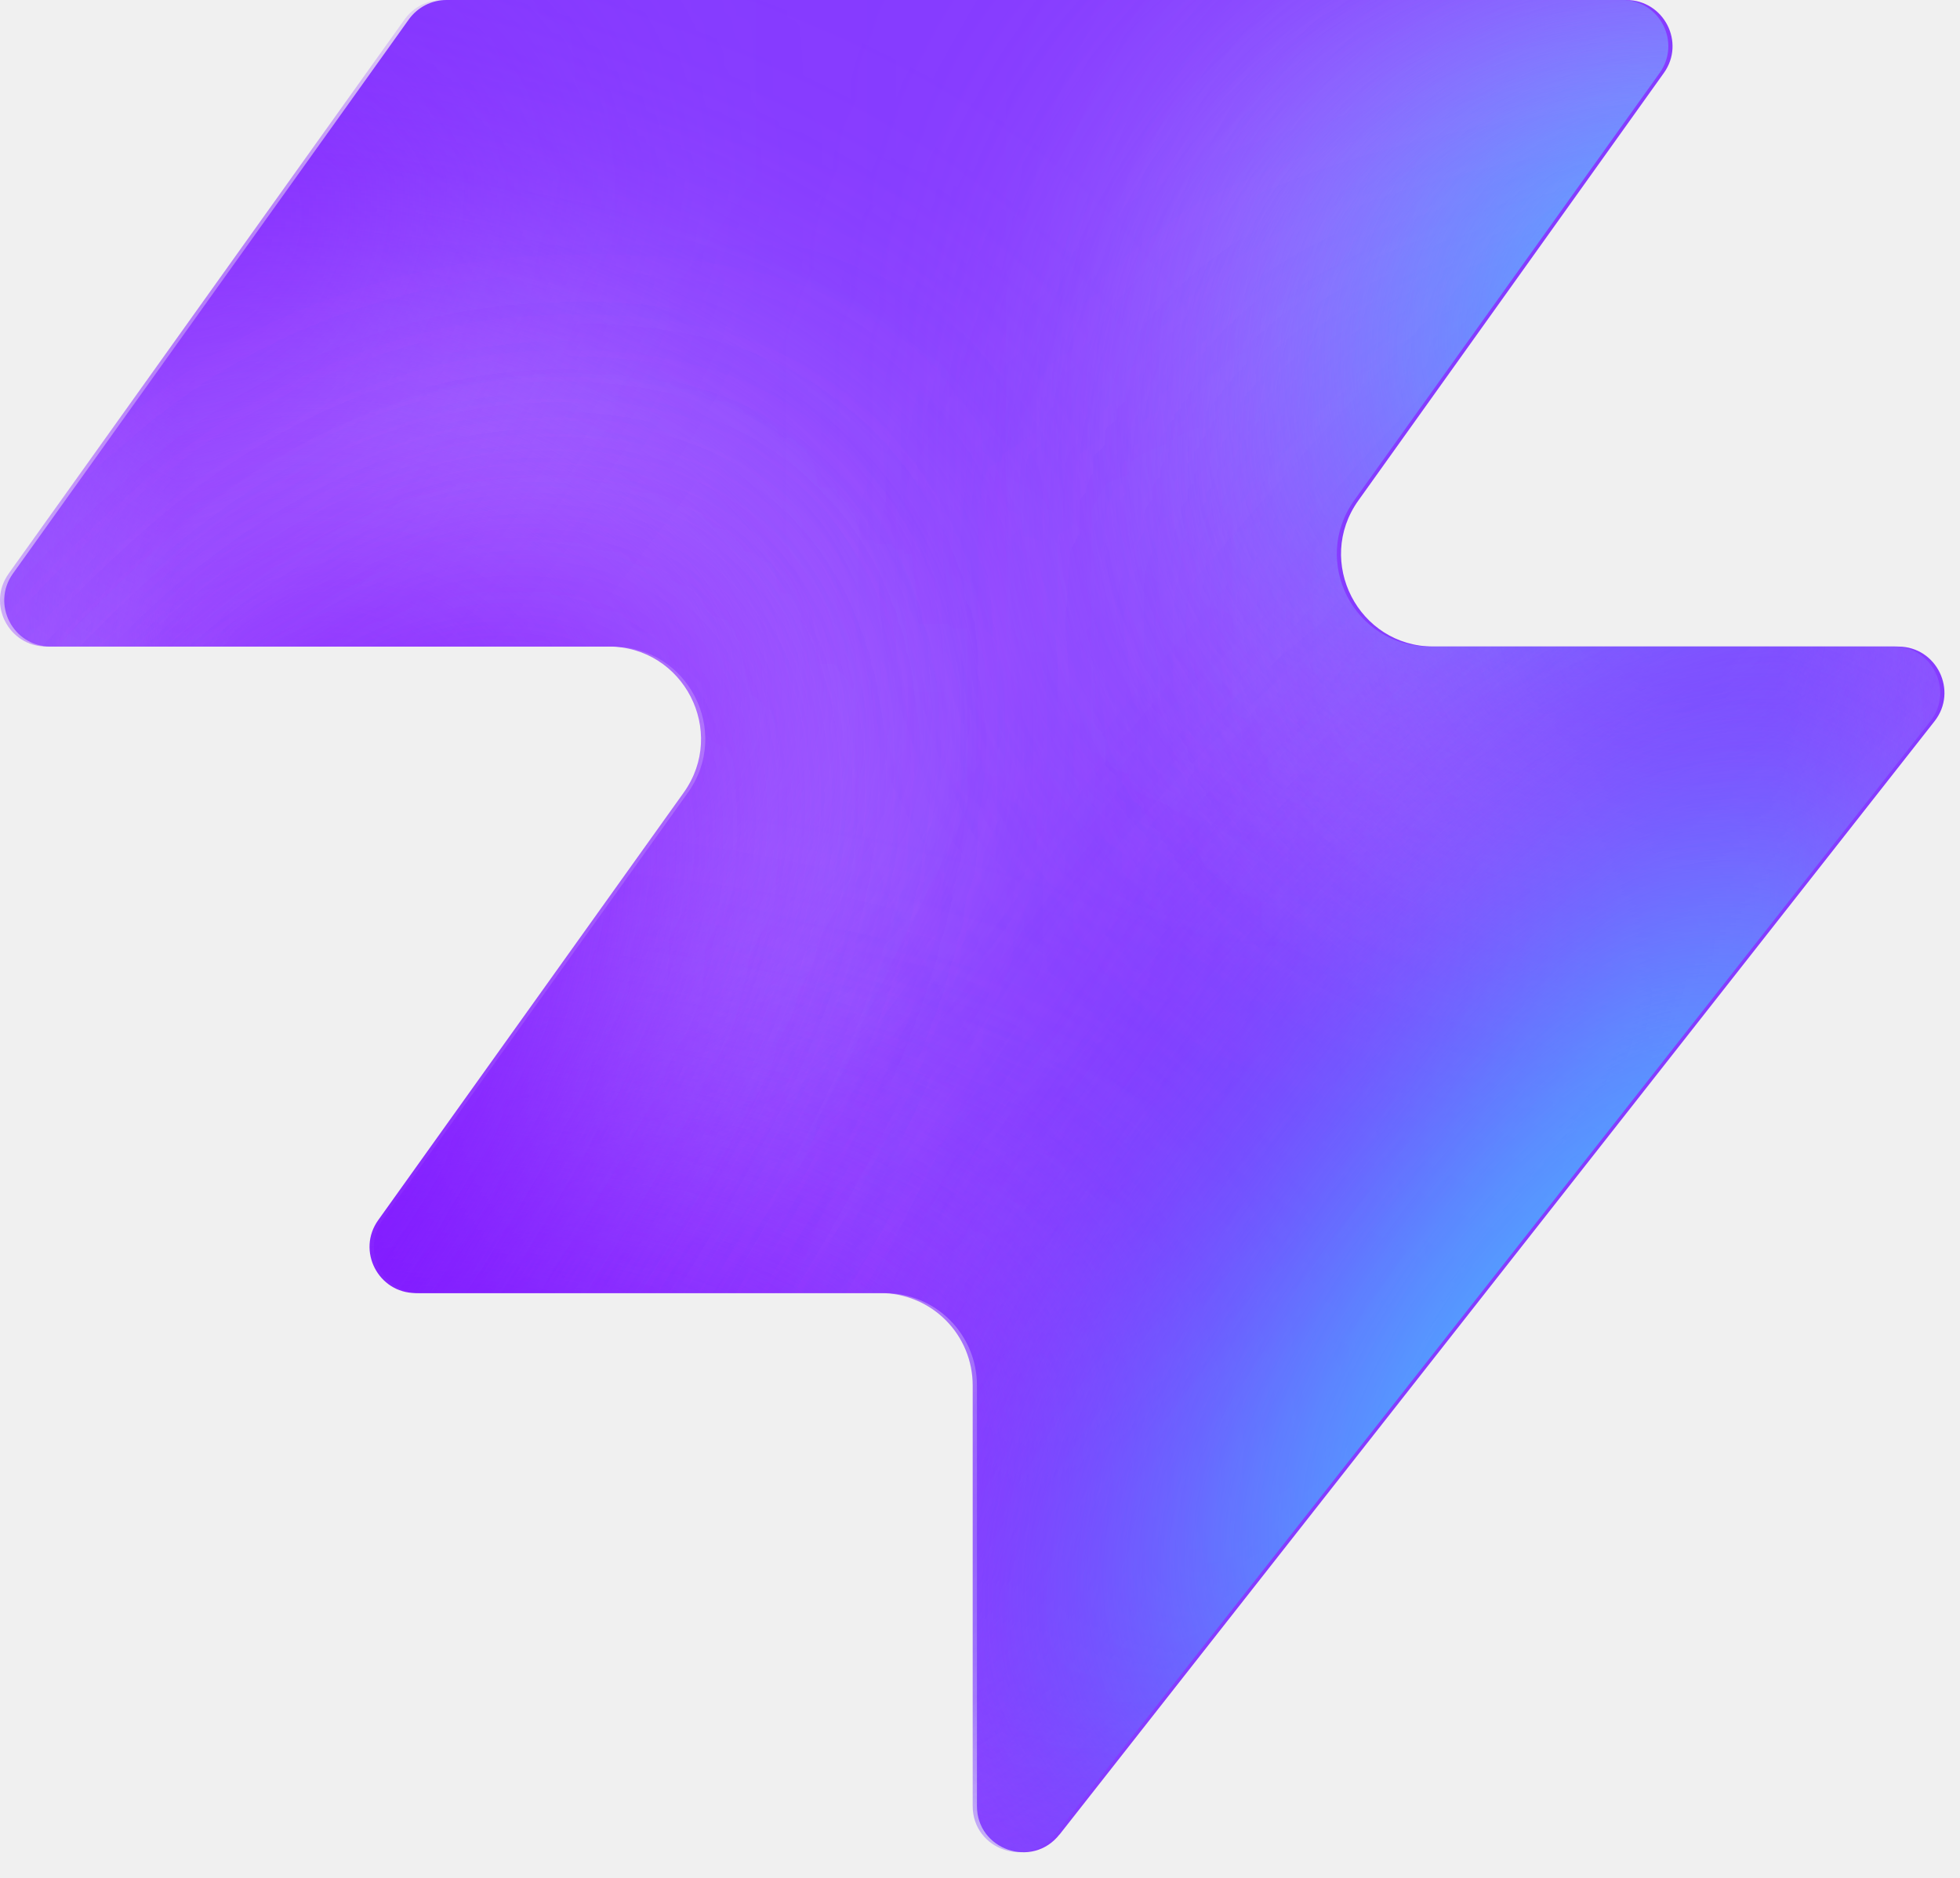
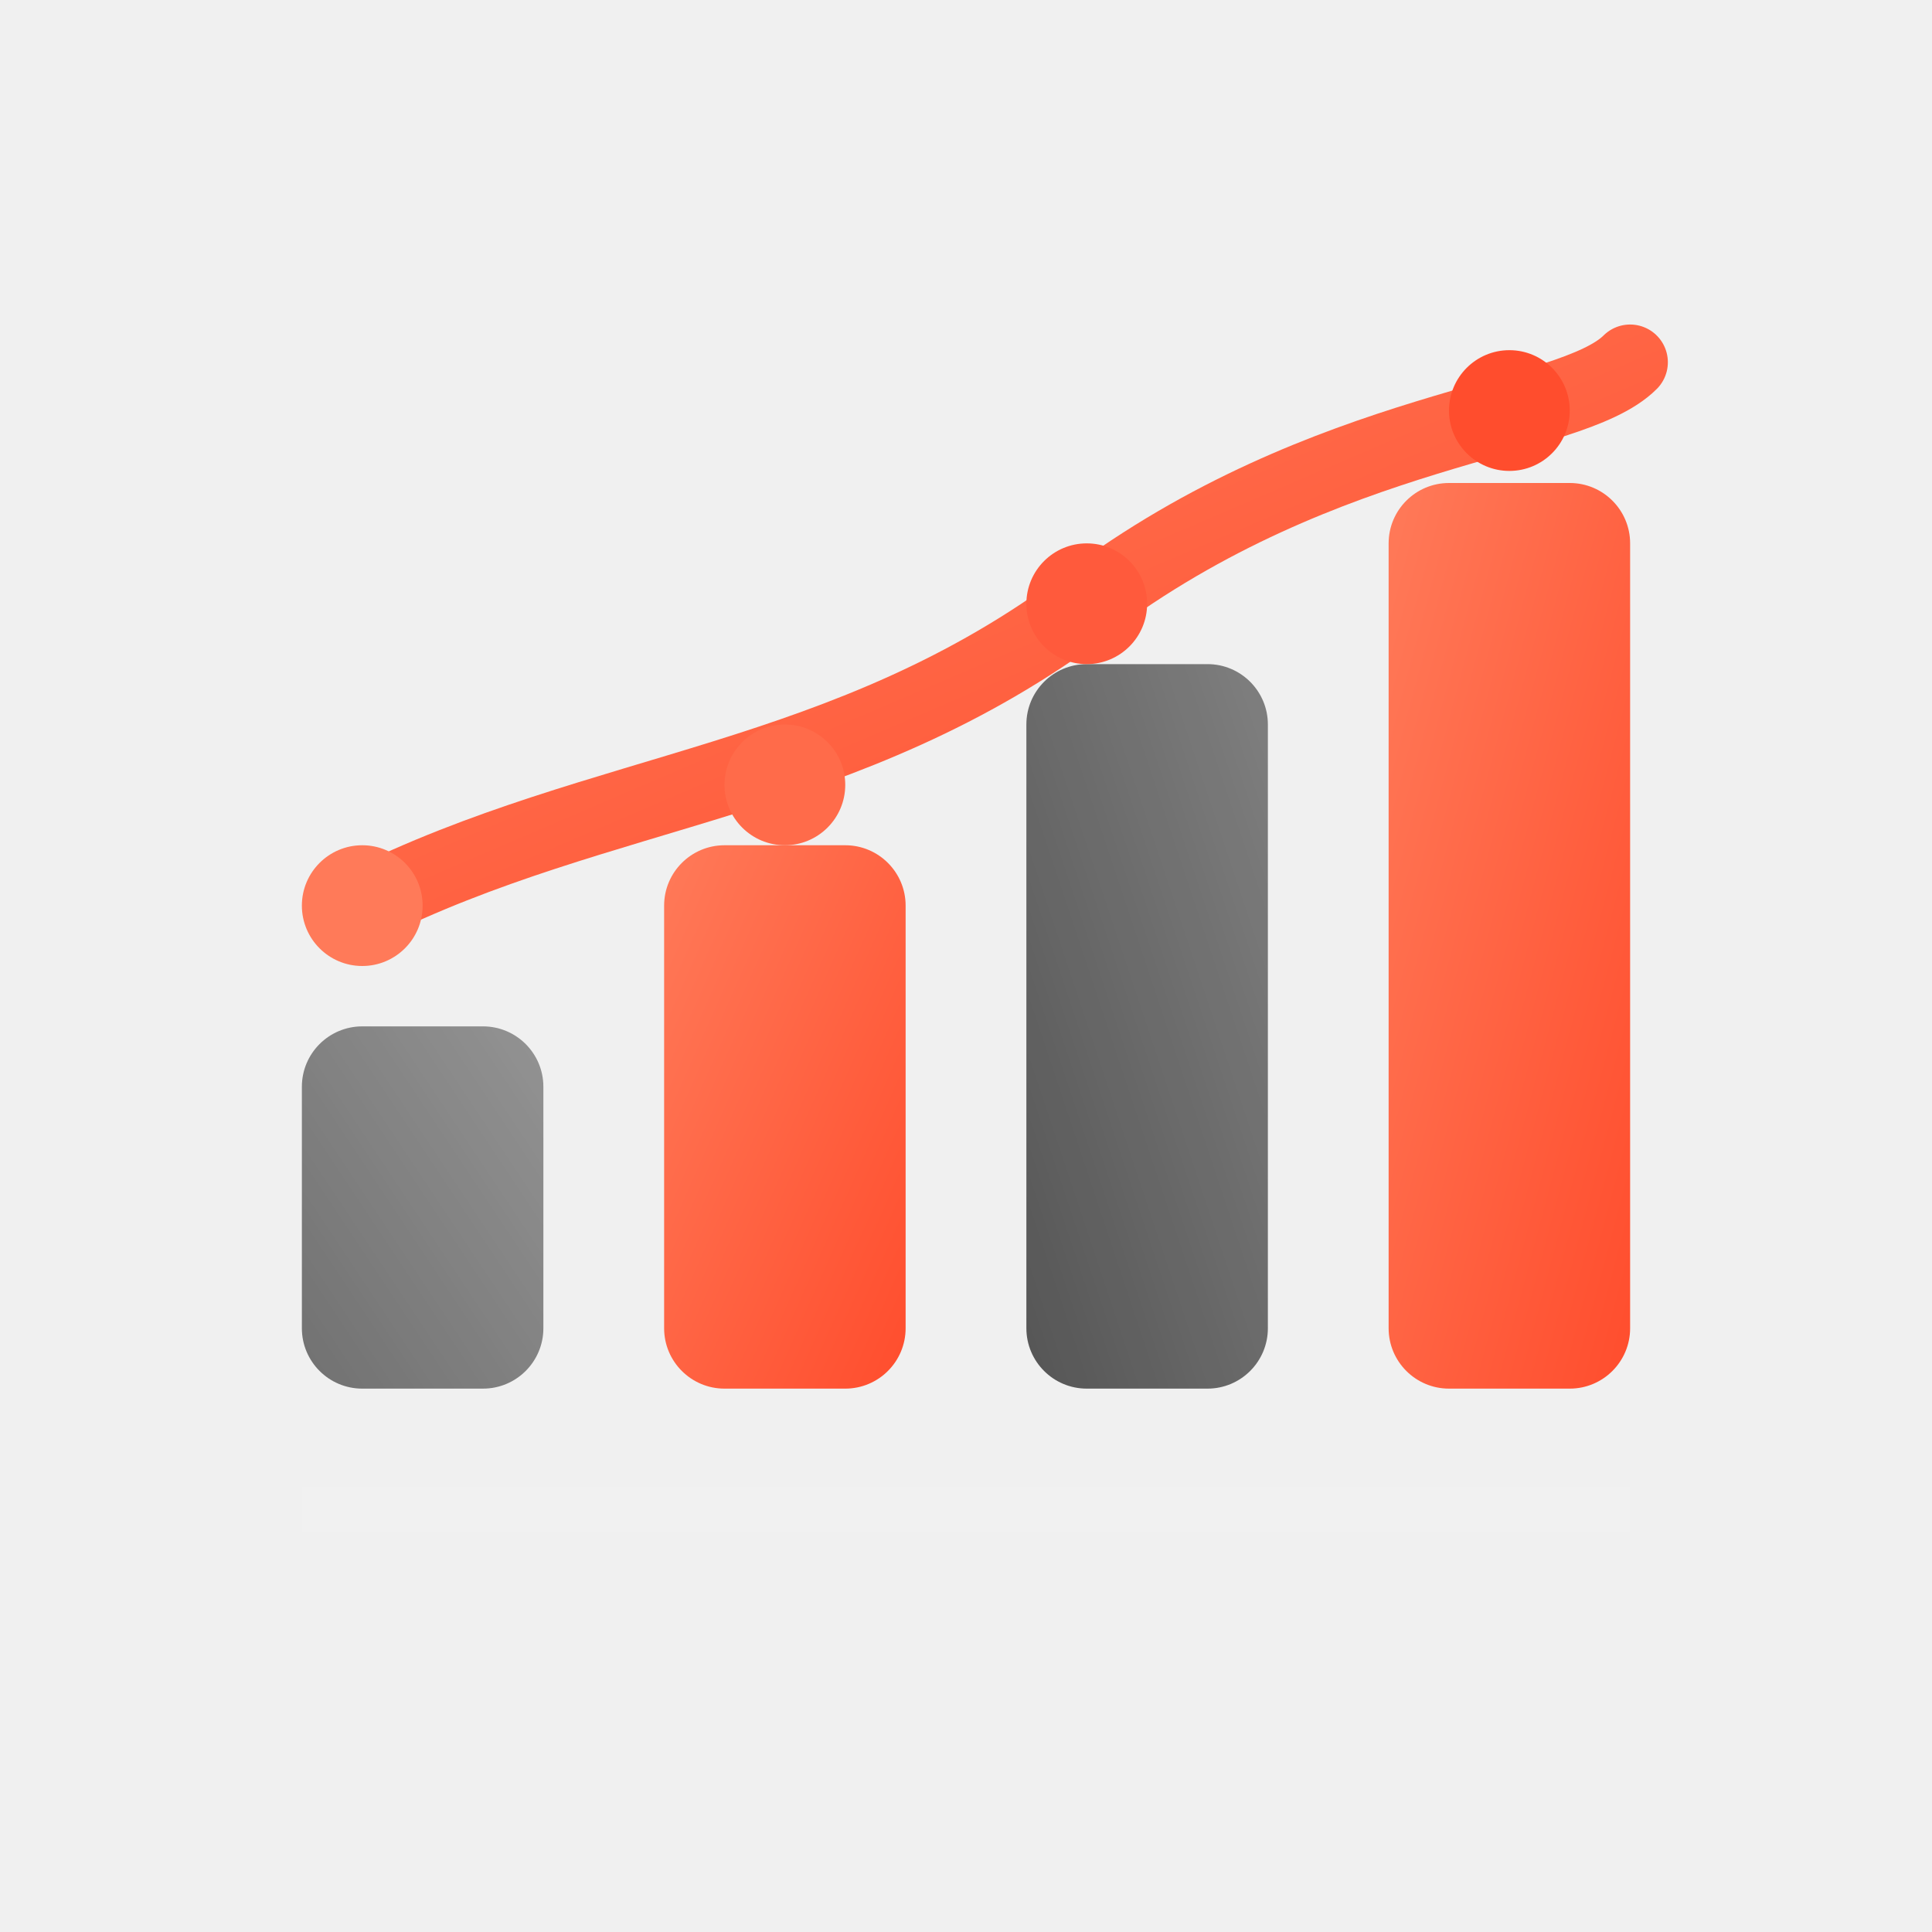
- <svg xmlns="http://www.w3.org/2000/svg" width="48" height="46" fill="none" viewBox="0 0 48 46">
-   <path fill="#863bff" d="M25.946 44.938c-.664.845-2.021.375-2.021-.698V33.937a2.26 2.26 0 0 0-2.262-2.262H10.287c-.92 0-1.456-1.04-.92-1.788l7.48-10.471c1.07-1.497 0-3.578-1.842-3.578H1.237c-.92 0-1.456-1.04-.92-1.788L10.013.474c.214-.297.556-.474.92-.474h28.894c.92 0 1.456 1.04.92 1.788l-7.48 10.471c-1.07 1.498 0 3.579 1.842 3.579h11.377c.943 0 1.473 1.088.89 1.83L25.947 44.94z" style="fill:#863bff;fill:color(display-p3 .525 .23 1);fill-opacity:1" />
-   <mask id="a" width="48" height="46" x="0" y="0" maskUnits="userSpaceOnUse" style="mask-type:alpha">
-     <path fill="#000" d="M25.842 44.938c-.664.844-2.021.375-2.021-.698V33.937a2.26 2.26 0 0 0-2.262-2.262H10.183c-.92 0-1.456-1.04-.92-1.788l7.48-10.471c1.07-1.498 0-3.579-1.842-3.579H1.133c-.92 0-1.456-1.04-.92-1.787L9.91.473c.214-.297.556-.474.92-.474h28.894c.92 0 1.456 1.04.92 1.788l-7.48 10.471c-1.07 1.498 0 3.578 1.842 3.578h11.377c.943 0 1.473 1.088.89 1.832L25.843 44.94z" style="fill:#000;fill-opacity:1" />
-   </mask>
-   <g mask="url(#a)">
-     <g filter="url(#b)">
-       <ellipse cx="5.508" cy="14.704" fill="#ede6ff" rx="5.508" ry="14.704" style="fill:#ede6ff;fill:color(display-p3 .927 .903 1);fill-opacity:1" transform="matrix(.00324 1 1 -.00324 -4.47 31.516)" />
-     </g>
-     <g filter="url(#c)">
-       <ellipse cx="10.399" cy="29.851" fill="#ede6ff" rx="10.399" ry="29.851" style="fill:#ede6ff;fill:color(display-p3 .927 .903 1);fill-opacity:1" transform="matrix(.00324 1 1 -.00324 -39.328 7.883)" />
-     </g>
-     <g filter="url(#d)">
-       <ellipse cx="5.508" cy="30.487" fill="#7e14ff" rx="5.508" ry="30.487" style="fill:#7e14ff;fill:color(display-p3 .492 .077 1);fill-opacity:1" transform="rotate(89.814 -25.913 -14.639)scale(1 -1)" />
-     </g>
-     <g filter="url(#e)">
-       <ellipse cx="5.508" cy="30.599" fill="#7e14ff" rx="5.508" ry="30.599" style="fill:#7e14ff;fill:color(display-p3 .492 .077 1);fill-opacity:1" transform="rotate(89.814 -32.644 -3.334)scale(1 -1)" />
-     </g>
-     <g filter="url(#f)">
-       <ellipse cx="5.508" cy="30.599" fill="#7e14ff" rx="5.508" ry="30.599" style="fill:#7e14ff;fill:color(display-p3 .492 .077 1);fill-opacity:1" transform="matrix(.00324 1 1 -.00324 -34.34 30.47)" />
-     </g>
-     <g filter="url(#g)">
-       <ellipse cx="14.072" cy="22.078" fill="#ede6ff" rx="14.072" ry="22.078" style="fill:#ede6ff;fill:color(display-p3 .927 .903 1);fill-opacity:1" transform="rotate(93.35 24.506 48.493)scale(-1 1)" />
-     </g>
-     <g filter="url(#h)">
-       <ellipse cx="3.47" cy="21.501" fill="#7e14ff" rx="3.47" ry="21.501" style="fill:#7e14ff;fill:color(display-p3 .492 .077 1);fill-opacity:1" transform="rotate(89.009 28.708 47.59)scale(-1 1)" />
-     </g>
-     <g filter="url(#i)">
-       <ellipse cx="3.47" cy="21.501" fill="#7e14ff" rx="3.47" ry="21.501" style="fill:#7e14ff;fill:color(display-p3 .492 .077 1);fill-opacity:1" transform="rotate(89.009 28.708 47.59)scale(-1 1)" />
-     </g>
-     <g filter="url(#j)">
-       <ellipse cx=".387" cy="8.972" fill="#7e14ff" rx="4.407" ry="29.108" style="fill:#7e14ff;fill:color(display-p3 .492 .077 1);fill-opacity:1" transform="rotate(39.51 .387 8.972)" />
-     </g>
-     <g filter="url(#k)">
-       <ellipse cx="47.523" cy="-6.092" fill="#7e14ff" rx="4.407" ry="29.108" style="fill:#7e14ff;fill:color(display-p3 .492 .077 1);fill-opacity:1" transform="rotate(37.892 47.523 -6.092)" />
-     </g>
-     <g filter="url(#l)">
-       <ellipse cx="41.412" cy="6.333" fill="#47bfff" rx="5.971" ry="9.665" style="fill:#47bfff;fill:color(display-p3 .28 .748 1);fill-opacity:1" transform="rotate(37.892 41.412 6.333)" />
-     </g>
-     <g filter="url(#m)">
-       <ellipse cx="-1.879" cy="38.332" fill="#7e14ff" rx="4.407" ry="29.108" style="fill:#7e14ff;fill:color(display-p3 .492 .077 1);fill-opacity:1" transform="rotate(37.892 -1.88 38.332)" />
-     </g>
-     <g filter="url(#n)">
-       <ellipse cx="-1.879" cy="38.332" fill="#7e14ff" rx="4.407" ry="29.108" style="fill:#7e14ff;fill:color(display-p3 .492 .077 1);fill-opacity:1" transform="rotate(37.892 -1.88 38.332)" />
-     </g>
-     <g filter="url(#o)">
-       <ellipse cx="35.651" cy="29.907" fill="#7e14ff" rx="4.407" ry="29.108" style="fill:#7e14ff;fill:color(display-p3 .492 .077 1);fill-opacity:1" transform="rotate(37.892 35.651 29.907)" />
-     </g>
-     <g filter="url(#p)">
-       <ellipse cx="38.418" cy="32.4" fill="#47bfff" rx="5.971" ry="15.297" style="fill:#47bfff;fill:color(display-p3 .28 .748 1);fill-opacity:1" transform="rotate(37.892 38.418 32.4)" />
-     </g>
+ <svg xmlns="http://www.w3.org/2000/svg" width="160" height="160" viewBox="0 0 160 160" fill="none">
+   <path opacity="0.7" d="M40 85H30C27.239 85 25 87.239 25 90V110C25 112.761 27.239 115 30 115H40C42.761 115 45 112.761 45 110V90C45 87.239 42.761 85 40 85Z" fill="url(#paint0_linear_24_2)" />
+   <path d="M70 70H60C57.239 70 55 72.239 55 75V110C55 112.761 57.239 115 60 115H70C72.761 115 75 112.761 75 110V75C75 72.239 72.761 70 70 70Z" fill="url(#paint1_linear_24_2)" />
+   <path opacity="0.85" d="M100 55H90C87.239 55 85 57.239 85 60V110C85 112.761 87.239 115 90 115H100C102.761 115 105 112.761 105 110V60C105 57.239 102.761 55 100 55Z" fill="url(#paint2_linear_24_2)" />
+   <path d="M130 40H120C117.239 40 115 42.239 115 45V110C115 112.761 117.239 115 120 115H130C132.761 115 135 112.761 135 110V45C135 42.239 132.761 40 130 40Z" fill="url(#paint3_linear_24_2)" />
+   <path d="M30 75C50 65 70 65 90 50C110 35 130 35 135 30" stroke="url(#paint4_linear_24_2)" stroke-width="6.25" stroke-linecap="round" />
+   <path d="M30 80C32.761 80 35 77.761 35 75C35 72.239 32.761 70 30 70C27.239 70 25 72.239 25 75C25 77.761 27.239 80 30 80Z" fill="#FF7A59" />
+   <path d="M65 70C67.761 70 70 67.761 70 65C70 62.239 67.761 60 65 60C62.239 60 60 62.239 60 65C60 67.761 62.239 70 65 70Z" fill="#FF6B4A" />
+   <path d="M90 55C92.761 55 95 52.761 95 50C95 47.239 92.761 45 90 45C87.239 45 85 47.239 85 50C85 52.761 87.239 55 90 55Z" fill="#FF5A3C" />
+   <path d="M125 39C127.761 39 130 36.761 130 34C130 31.239 127.761 29 125 29C122.239 29 120 31.239 120 34C120 36.761 122.239 39 125 39Z" fill="#FF4D2D" />
+   <g opacity="0.08">
+     <path d="M25 125H135H25Z" fill="black" />
+     <path d="M25 125H135" stroke="white" stroke-width="3.75" />
  </g>
  <defs>
-     <filter id="b" width="60.045" height="41.654" x="-19.77" y="16.149" color-interpolation-filters="sRGB" filterUnits="userSpaceOnUse">
-       <feFlood flood-opacity="0" result="BackgroundImageFix" />
-       <feBlend in="SourceGraphic" in2="BackgroundImageFix" result="shape" />
-       <feGaussianBlur result="effect1_foregroundBlur_2002_17158" stdDeviation="7.659" />
-     </filter>
-     <filter id="c" width="90.34" height="51.437" x="-54.613" y="-7.533" color-interpolation-filters="sRGB" filterUnits="userSpaceOnUse">
-       <feFlood flood-opacity="0" result="BackgroundImageFix" />
-       <feBlend in="SourceGraphic" in2="BackgroundImageFix" result="shape" />
-       <feGaussianBlur result="effect1_foregroundBlur_2002_17158" stdDeviation="7.659" />
-     </filter>
-     <filter id="d" width="79.355" height="29.4" x="-49.64" y="2.03" color-interpolation-filters="sRGB" filterUnits="userSpaceOnUse">
-       <feFlood flood-opacity="0" result="BackgroundImageFix" />
-       <feBlend in="SourceGraphic" in2="BackgroundImageFix" result="shape" />
-       <feGaussianBlur result="effect1_foregroundBlur_2002_17158" stdDeviation="4.596" />
-     </filter>
-     <filter id="e" width="79.579" height="29.4" x="-45.045" y="20.029" color-interpolation-filters="sRGB" filterUnits="userSpaceOnUse">
-       <feFlood flood-opacity="0" result="BackgroundImageFix" />
-       <feBlend in="SourceGraphic" in2="BackgroundImageFix" result="shape" />
-       <feGaussianBlur result="effect1_foregroundBlur_2002_17158" stdDeviation="4.596" />
-     </filter>
-     <filter id="f" width="79.579" height="29.4" x="-43.513" y="21.178" color-interpolation-filters="sRGB" filterUnits="userSpaceOnUse">
-       <feFlood flood-opacity="0" result="BackgroundImageFix" />
-       <feBlend in="SourceGraphic" in2="BackgroundImageFix" result="shape" />
-       <feGaussianBlur result="effect1_foregroundBlur_2002_17158" stdDeviation="4.596" />
-     </filter>
-     <filter id="g" width="74.749" height="58.852" x="15.756" y="-17.901" color-interpolation-filters="sRGB" filterUnits="userSpaceOnUse">
-       <feFlood flood-opacity="0" result="BackgroundImageFix" />
-       <feBlend in="SourceGraphic" in2="BackgroundImageFix" result="shape" />
-       <feGaussianBlur result="effect1_foregroundBlur_2002_17158" stdDeviation="7.659" />
-     </filter>
-     <filter id="h" width="61.377" height="25.362" x="23.548" y="2.284" color-interpolation-filters="sRGB" filterUnits="userSpaceOnUse">
-       <feFlood flood-opacity="0" result="BackgroundImageFix" />
-       <feBlend in="SourceGraphic" in2="BackgroundImageFix" result="shape" />
-       <feGaussianBlur result="effect1_foregroundBlur_2002_17158" stdDeviation="4.596" />
-     </filter>
-     <filter id="i" width="61.377" height="25.362" x="23.548" y="2.284" color-interpolation-filters="sRGB" filterUnits="userSpaceOnUse">
-       <feFlood flood-opacity="0" result="BackgroundImageFix" />
-       <feBlend in="SourceGraphic" in2="BackgroundImageFix" result="shape" />
-       <feGaussianBlur result="effect1_foregroundBlur_2002_17158" stdDeviation="4.596" />
-     </filter>
-     <filter id="j" width="56.045" height="63.649" x="-27.636" y="-22.853" color-interpolation-filters="sRGB" filterUnits="userSpaceOnUse">
-       <feFlood flood-opacity="0" result="BackgroundImageFix" />
-       <feBlend in="SourceGraphic" in2="BackgroundImageFix" result="shape" />
-       <feGaussianBlur result="effect1_foregroundBlur_2002_17158" stdDeviation="4.596" />
-     </filter>
-     <filter id="k" width="54.814" height="64.646" x="20.116" y="-38.415" color-interpolation-filters="sRGB" filterUnits="userSpaceOnUse">
-       <feFlood flood-opacity="0" result="BackgroundImageFix" />
-       <feBlend in="SourceGraphic" in2="BackgroundImageFix" result="shape" />
-       <feGaussianBlur result="effect1_foregroundBlur_2002_17158" stdDeviation="4.596" />
-     </filter>
-     <filter id="l" width="33.541" height="35.313" x="24.641" y="-11.323" color-interpolation-filters="sRGB" filterUnits="userSpaceOnUse">
-       <feFlood flood-opacity="0" result="BackgroundImageFix" />
-       <feBlend in="SourceGraphic" in2="BackgroundImageFix" result="shape" />
-       <feGaussianBlur result="effect1_foregroundBlur_2002_17158" stdDeviation="4.596" />
-     </filter>
-     <filter id="m" width="54.814" height="64.646" x="-29.286" y="6.009" color-interpolation-filters="sRGB" filterUnits="userSpaceOnUse">
-       <feFlood flood-opacity="0" result="BackgroundImageFix" />
-       <feBlend in="SourceGraphic" in2="BackgroundImageFix" result="shape" />
-       <feGaussianBlur result="effect1_foregroundBlur_2002_17158" stdDeviation="4.596" />
-     </filter>
-     <filter id="n" width="54.814" height="64.646" x="-29.286" y="6.009" color-interpolation-filters="sRGB" filterUnits="userSpaceOnUse">
-       <feFlood flood-opacity="0" result="BackgroundImageFix" />
-       <feBlend in="SourceGraphic" in2="BackgroundImageFix" result="shape" />
-       <feGaussianBlur result="effect1_foregroundBlur_2002_17158" stdDeviation="4.596" />
-     </filter>
-     <filter id="o" width="54.814" height="64.646" x="8.244" y="-2.416" color-interpolation-filters="sRGB" filterUnits="userSpaceOnUse">
-       <feFlood flood-opacity="0" result="BackgroundImageFix" />
-       <feBlend in="SourceGraphic" in2="BackgroundImageFix" result="shape" />
-       <feGaussianBlur result="effect1_foregroundBlur_2002_17158" stdDeviation="4.596" />
-     </filter>
-     <filter id="p" width="39.409" height="43.623" x="18.713" y="10.588" color-interpolation-filters="sRGB" filterUnits="userSpaceOnUse">
-       <feFlood flood-opacity="0" result="BackgroundImageFix" />
-       <feBlend in="SourceGraphic" in2="BackgroundImageFix" result="shape" />
-       <feGaussianBlur result="effect1_foregroundBlur_2002_17158" stdDeviation="4.596" />
-     </filter>
+     <linearGradient id="paint0_linear_24_2" x1="25" y1="115" x2="52.692" y2="96.538" gradientUnits="userSpaceOnUse">
+       <stop stop-color="#3A3A3A" />
+       <stop offset="1" stop-color="#6B6B6B" />
+     </linearGradient>
+     <linearGradient id="paint1_linear_24_2" x1="55" y1="70" x2="88.402" y2="84.845" gradientUnits="userSpaceOnUse">
+       <stop stop-color="#FF7A59" />
+       <stop offset="1" stop-color="#FF4D2D" />
+     </linearGradient>
+     <linearGradient id="paint2_linear_24_2" x1="85" y1="115" x2="121" y2="103" gradientUnits="userSpaceOnUse">
+       <stop stop-color="#3A3A3A" />
+       <stop offset="1" stop-color="#6B6B6B" />
+     </linearGradient>
+     <linearGradient id="paint3_linear_24_2" x1="115" y1="40" x2="152.344" y2="49.959" gradientUnits="userSpaceOnUse">
+       <stop stop-color="#FF7A59" />
+       <stop offset="1" stop-color="#FF4D2D" />
+     </linearGradient>
+     <linearGradient id="paint4_linear_24_2" x1="30" y1="30" x2="62.586" y2="106.034" gradientUnits="userSpaceOnUse">
+       <stop stop-color="#FF7A59" />
+       <stop offset="1" stop-color="#FF4D2D" />
+     </linearGradient>
  </defs>
</svg>
